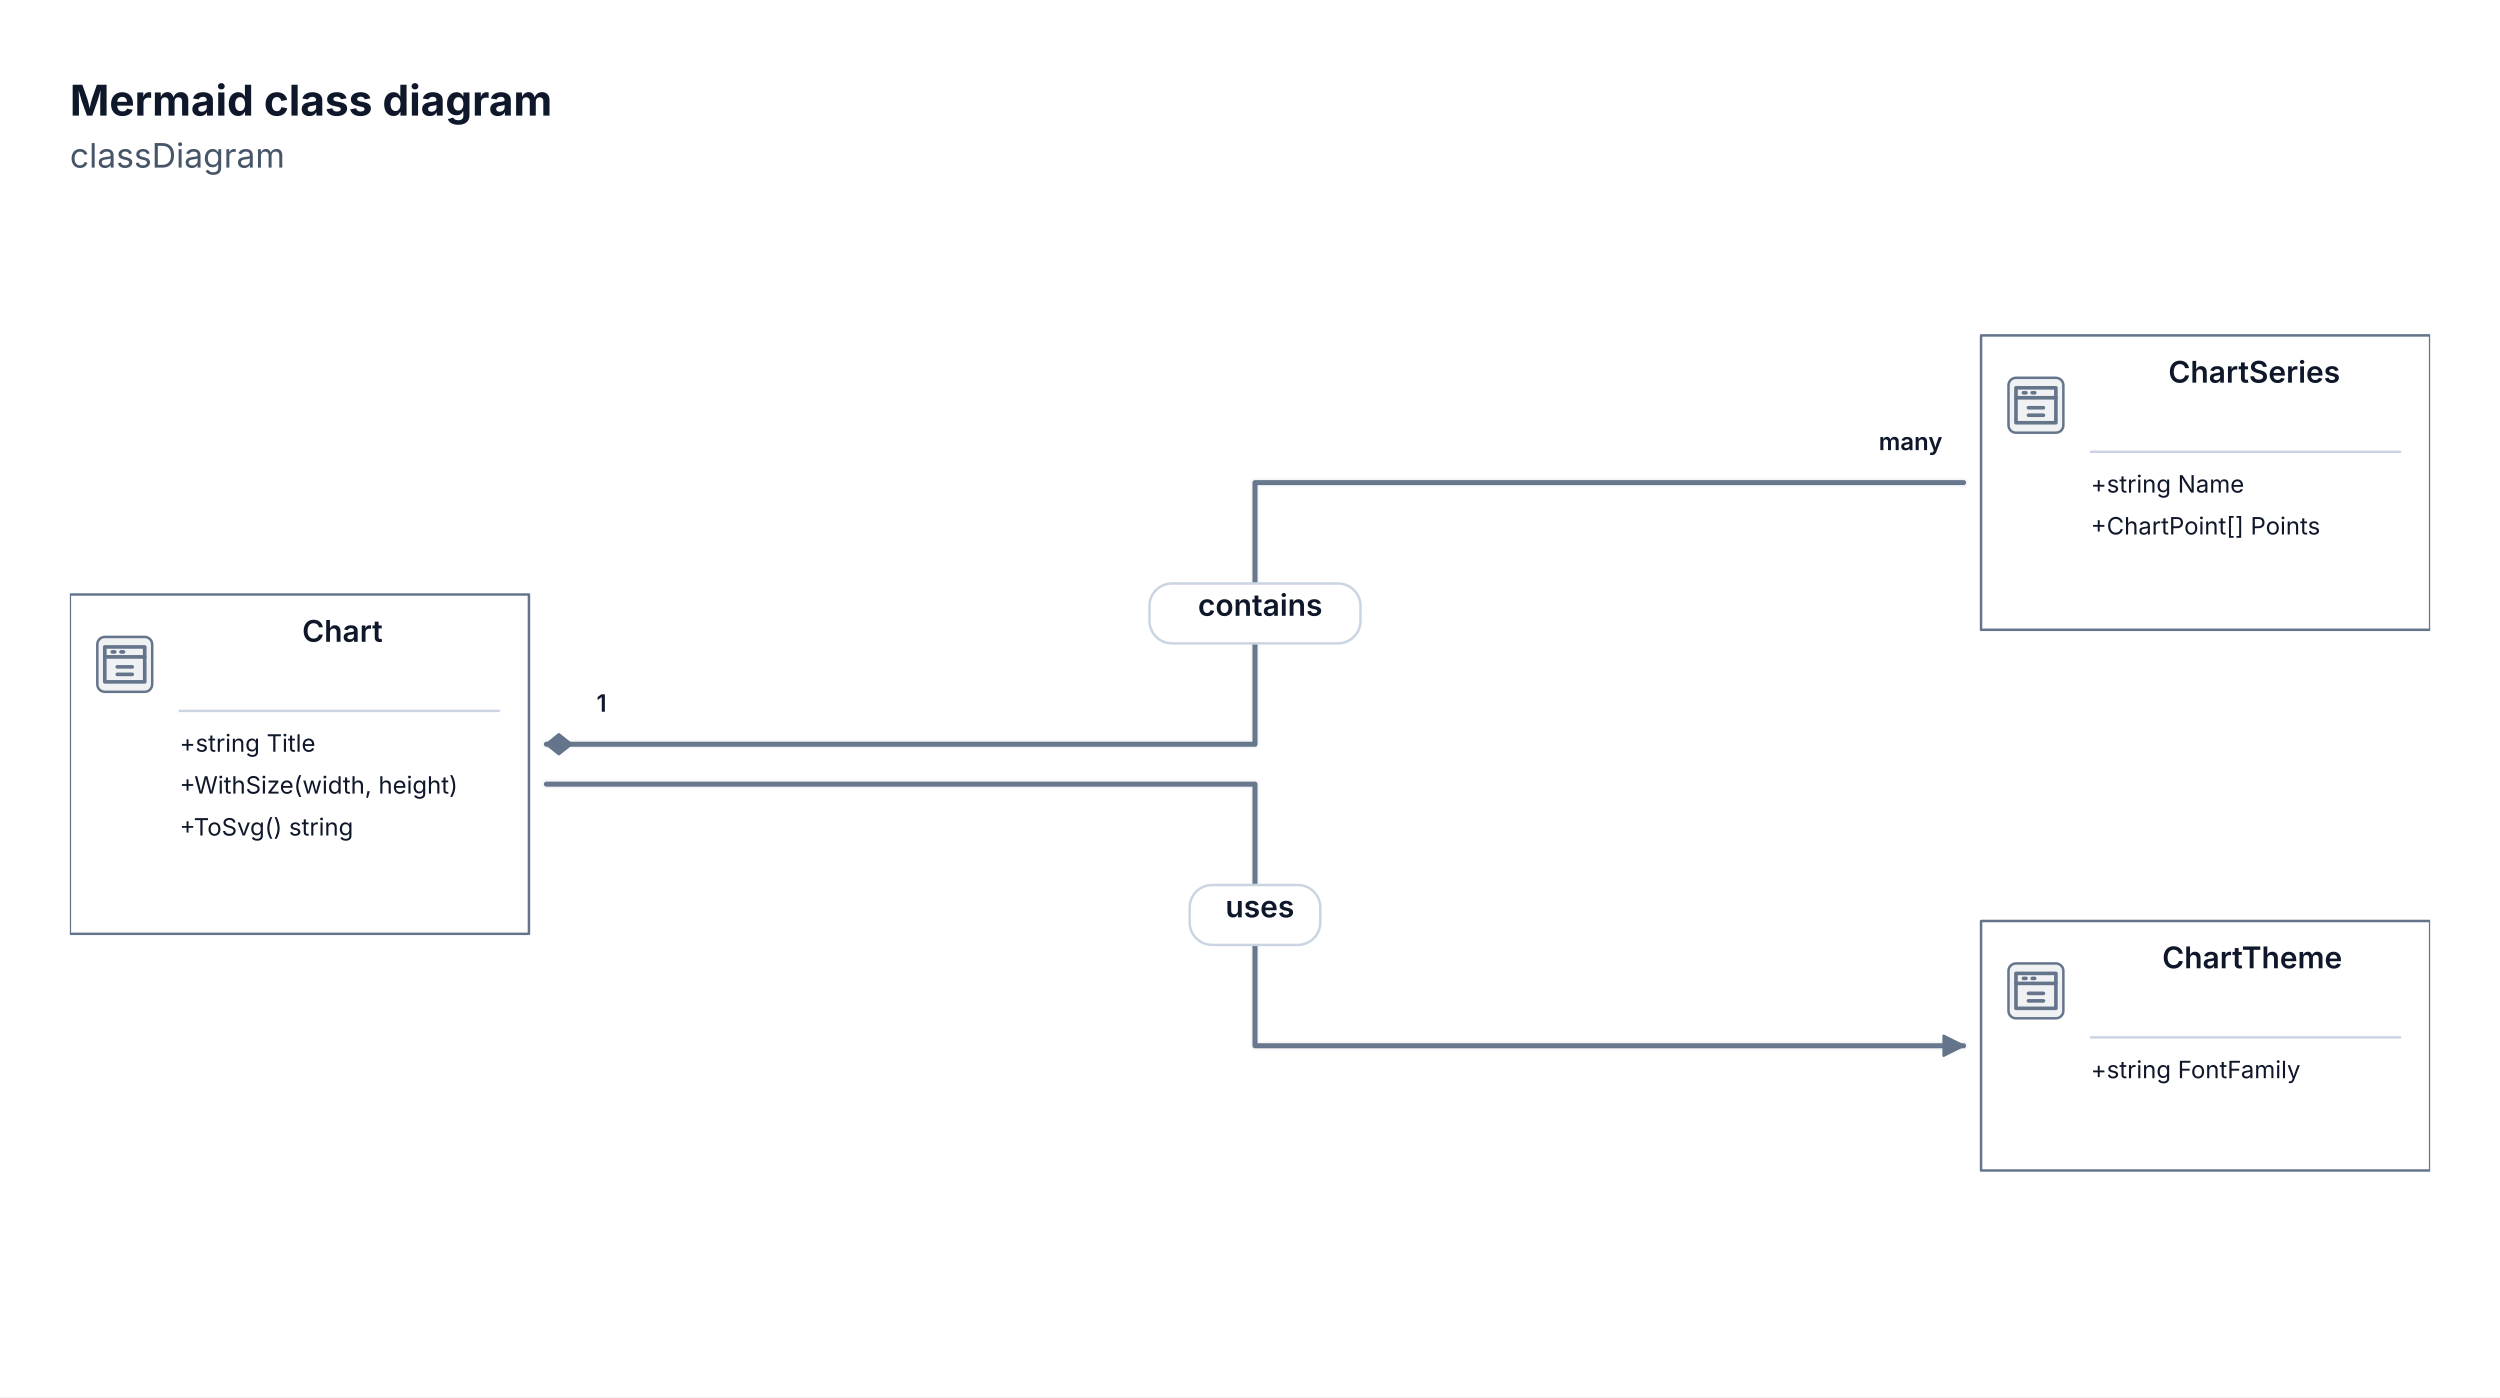
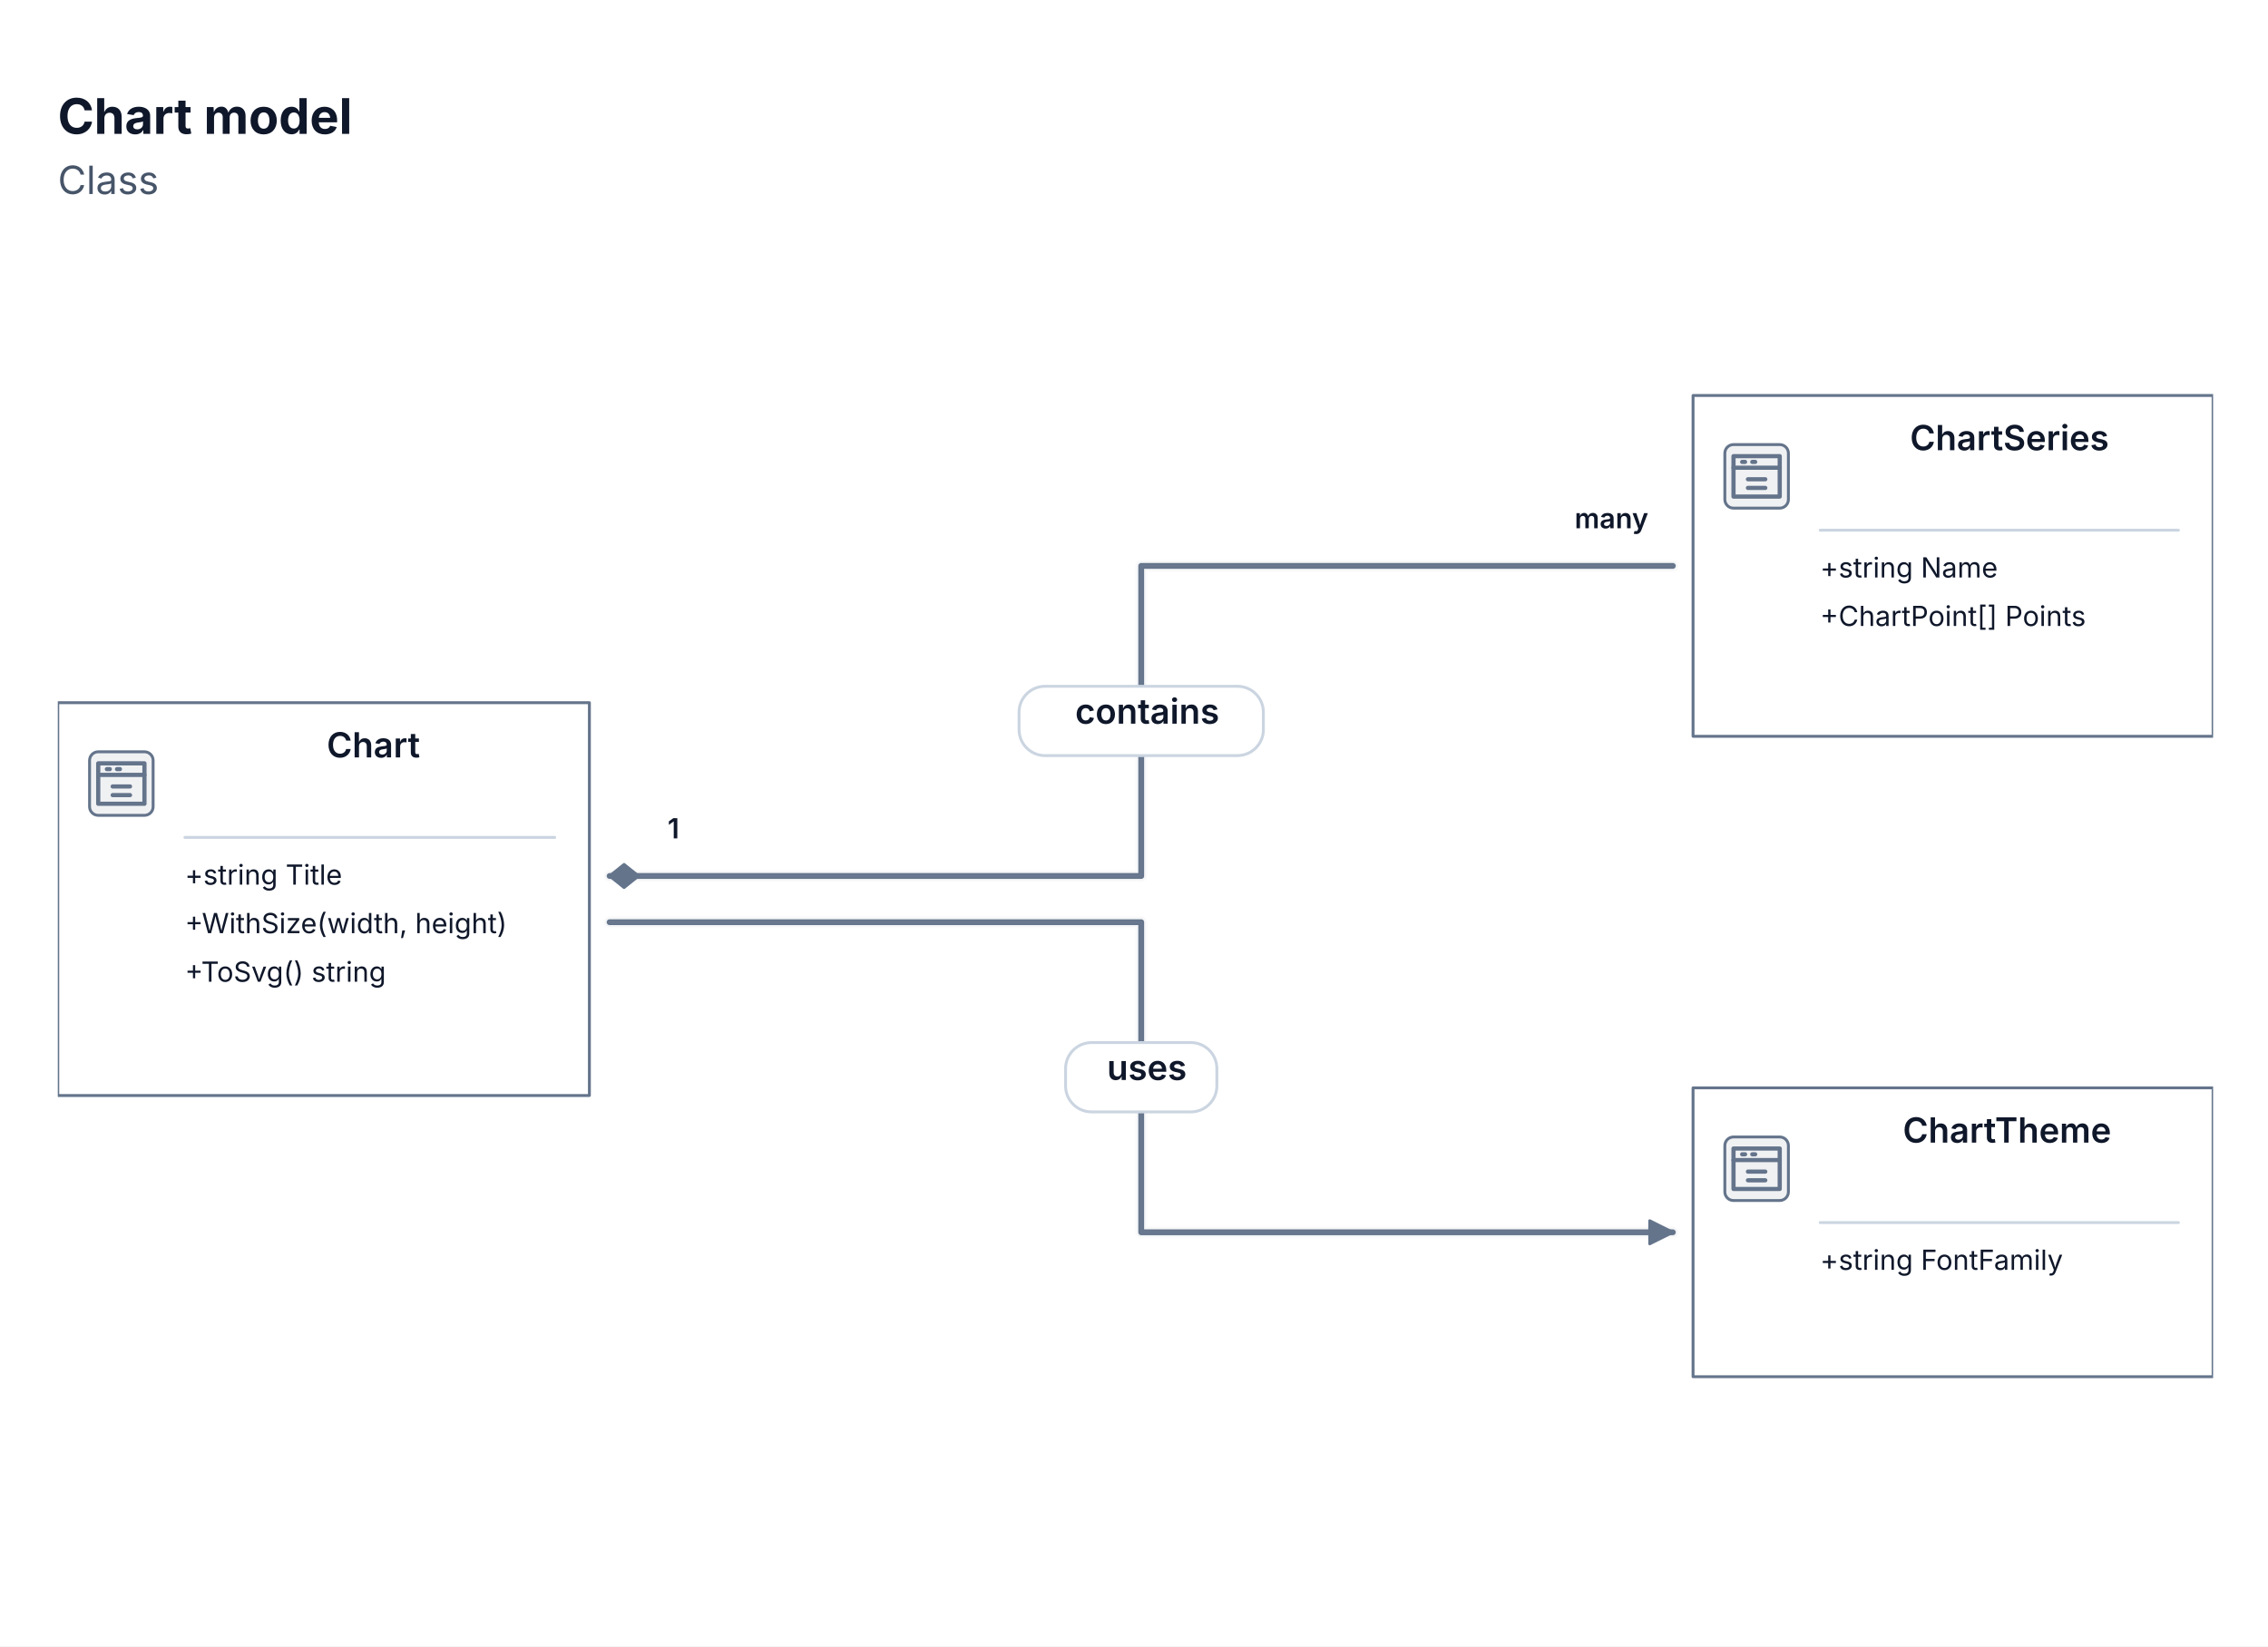
- <svg xmlns="http://www.w3.org/2000/svg" width="1002" height="560" viewBox="0 0 1002 560" stroke-linecap="round" stroke-linejoin="round" style="max-width:100%;height:auto;display:block" role="img" aria-label="Mermaid class diagram" aria-labelledby="cfx-mm-class-l-title" aria-describedby="cfx-mm-class-l-description">
+ <svg xmlns="http://www.w3.org/2000/svg" width="785" height="570" viewBox="8 0 785 570" stroke-linecap="round" stroke-linejoin="round" style="max-width:100%;height:auto;display:block" role="img" aria-label="Chart model" aria-labelledby="cfx-mm-class-l-title" aria-describedby="cfx-mm-class-l-description">
  <defs>
    <clipPath id="cfx-mm-class-l-clip-1" clipPathUnits="userSpaceOnUse">
-       <rect x="28" y="28" width="946" height="504" />
+       <rect x="28" y="28" width="746" height="514" />
    </clipPath>
    <clipPath id="cfx-mm-class-l-clip-6" clipPathUnits="userSpaceOnUse">
-       <rect x="28" y="80.567" width="946" height="451.433" />
+       <rect x="28" y="80.567" width="746" height="461.433" />
    </clipPath>
  </defs>
-   <rect x="0" y="0" width="1002" height="560" rx="0" data-cfx-role="background" fill="#FFFFFF" stroke="none" stroke-width="1" />
+   <rect x="0" y="0" width="802" height="570" rx="0" data-cfx-role="background" fill="#FFFFFF" stroke="none" stroke-width="1" />
  <g clip-path="url(#cfx-mm-class-l-clip-1)">
    <g data-cfx-role="frame-heading">
-       <text x="28" y="46.345" font-family="Inter, Segoe UI, system-ui, sans-serif" font-size="17" font-weight="700" font-style="normal" fill="#0F172A" xml:space="preserve" style="white-space:pre;font-language-override:normal;font-palette:normal">Mermaid class diagram</text>
+       <text x="28" y="46.345" font-family="Inter, Segoe UI, system-ui, sans-serif" font-size="17" font-weight="700" font-style="normal" fill="#0F172A" xml:space="preserve" style="white-space:pre;font-language-override:normal;font-palette:normal">Chart model</text>
    </g>
    <g data-cfx-role="frame-heading">
-       <text x="28" y="67.179" font-family="Inter, Segoe UI, system-ui, sans-serif" font-size="13.5" font-weight="400" font-style="normal" fill="#475569" xml:space="preserve" style="white-space:pre;font-language-override:normal;font-palette:normal">classDiagram</text>
+       <text x="28" y="67.179" font-family="Inter, Segoe UI, system-ui, sans-serif" font-size="13.5" font-weight="400" font-style="normal" fill="#475569" xml:space="preserve" style="white-space:pre;font-language-override:normal;font-palette:normal">Class</text>
    </g>
  </g>
  <g id="cfx-mm-class-l-node-5" data-cfx-source-id="mermaid-class" data-cfx-role="topology" class="cfx-topology" data-canvas-surface-style="Plain" data-cfx-active-scenario="" data-cfx-map-background-style="Dots" data-cfx-projection="" data-cfx-scenario-count="0" data-cfx-scenario-ids="" data-cfx-scenarios="[]" data-cfx-viewport="" data-chart-id="mermaid-class" data-fit-content-to-viewport="false" data-header-style="Standard" data-layout-direction="LeftToRight" data-layout-mode="Layered" data-node-surface-style="Card" data-visual-style="Default">
    <g clip-path="url(#cfx-mm-class-l-clip-6)">
-       <g id="cfx-mm-class-l-node-7" data-cfx-source-id="mermaid-edge-0" data-cfx-role="topology-edge" class="cfx-topology__edge" data-cfx-meta-mermaid-connector="*--" data-cfx-selected="false" data-cfx-status="Unknown" data-direction="Backward" data-edge-color="" data-edge-dash-pattern="" data-edge-emphasis="Normal" data-edge-id="mermaid-edge-0" data-edge-kind="Ownership" data-edge-label="contains" data-edge-layout-inference="none" data-edge-line-style="Solid" data-edge-minimum-rank-span="2" data-edge-muted="false" data-edge-render-order="0" data-edge-routing-priority="0" data-edge-secondary-label="" data-edge-tertiary-label="" data-label-offset-x="0" data-label-offset-y="0" data-route-candidate-count="1" data-route-corridor="default" data-route-curve="Orthogonal" data-route-end-x="787" data-route-end-y="193.425537109375" data-route-fallback-reason="not-obstacle-aware" data-route-label-obstacle-hits="0" data-route-lane="0" data-route-obstacle-count="2" data-route-obstacle-hits="0" data-route-offset="0" data-route-overlap-score="0" data-route-segment-count="3" data-route-start-x="219" data-route-start-y="298.28369140625" data-route-strategy="Orthogonal" data-scenario-ids="" data-scenario-step-indices="" data-source-group-id="" data-source-label="1" data-source-marker="Diamond" data-source-node-id="Chart" data-source-port="Auto" data-source-port-id="" data-target-group-id="" data-target-label="many" data-target-marker="None" data-target-node-id="ChartSeries" data-target-port="Auto" data-target-port-id="" data-waypoint-count="0">
-         <path d="M 219 298.284 L 503 298.284 L 503 193.426 L 787 193.426" data-cfx-role="topology-edge-line-ambient-halo" fill="none" stroke="rgba(100,116,139,0.016)" stroke-width="4.4" />
-         <path d="M 219 298.284 L 503 298.284 L 503 193.426 L 787 193.426" data-cfx-role="topology-edge-line-halo" fill="none" stroke="rgba(100,116,139,0.055)" stroke-width="3.2" />
-         <path d="M 219 298.284 L 503 298.284 L 503 193.426 L 787 193.426" data-cfx-role="topology-edge-line" fill="none" stroke="#64748B" stroke-width="2" />
-         <path d="M 219 298.284 L 503 298.284 L 503 193.426 L 787 193.426" data-cfx-role="topology-edge-line-highlight" fill="none" stroke="rgba(255,255,255,0.035)" stroke-width="1" />
-         <path d="M 219 298.284 L 224 302.284 L 229 298.284 L 224 294.284 Z" data-cfx-role="topology-marker" fill="#64748B" stroke="#64748B" stroke-width="1" fill-rule="evenodd" />
-         <g data-cfx-role="topology-edge-endpoint-label" data-edge-id="mermaid-edge-0" data-endpoint="source" data-label-x="241" data-label-y="284.28369140625">
-           <rect x="236.069" y="274.899" width="9.863" height="18.769" rx="0" data-cfx-role="topology-endpoint-label-surface" fill="#FFFFFF" stroke="none" stroke-width="1" />
+       <g id="cfx-mm-class-l-node-7" data-cfx-source-id="mermaid-edge-0" data-cfx-role="topology-edge" class="cfx-topology__edge" data-cfx-meta-mermaid-connector="*--" data-cfx-selected="false" data-cfx-status="Unknown" data-direction="Backward" data-edge-color="" data-edge-dash-pattern="" data-edge-emphasis="Normal" data-edge-id="mermaid-edge-0" data-edge-kind="Ownership" data-edge-label="contains" data-edge-layout-inference="none" data-edge-line-style="Solid" data-edge-minimum-rank-span="2" data-edge-muted="false" data-edge-render-order="0" data-edge-routing-priority="0" data-edge-secondary-label="" data-edge-tertiary-label="" data-label-offset-x="0" data-label-offset-y="0" data-route-candidate-count="1" data-route-corridor="default" data-route-curve="Orthogonal" data-route-end-x="587" data-route-end-y="195.925537109375" data-route-fallback-reason="not-obstacle-aware" data-route-label-obstacle-hits="0" data-route-lane="0" data-route-obstacle-count="2" data-route-obstacle-hits="0" data-route-offset="0" data-route-overlap-score="0" data-route-segment-count="3" data-route-start-x="219" data-route-start-y="303.28369140625" data-route-strategy="Orthogonal" data-scenario-ids="" data-scenario-step-indices="" data-source-group-id="" data-source-label="1" data-source-marker="Diamond" data-source-node-id="Chart" data-source-port="Auto" data-source-port-id="" data-target-group-id="" data-target-label="many" data-target-marker="None" data-target-node-id="ChartSeries" data-target-port="Auto" data-target-port-id="" data-waypoint-count="0">
+         <path d="M 219 303.284 L 403 303.284 L 403 195.926 L 587 195.926" data-cfx-role="topology-edge-line-ambient-halo" fill="none" stroke="rgba(100,116,139,0.016)" stroke-width="4.4" />
+         <path d="M 219 303.284 L 403 303.284 L 403 195.926 L 587 195.926" data-cfx-role="topology-edge-line-halo" fill="none" stroke="rgba(100,116,139,0.055)" stroke-width="3.2" />
+         <path d="M 219 303.284 L 403 303.284 L 403 195.926 L 587 195.926" data-cfx-role="topology-edge-line" fill="none" stroke="#64748B" stroke-width="2" />
+         <path d="M 219 303.284 L 403 303.284 L 403 195.926 L 587 195.926" data-cfx-role="topology-edge-line-highlight" fill="none" stroke="rgba(255,255,255,0.035)" stroke-width="1" />
+         <path d="M 219 303.284 L 224 307.284 L 229 303.284 L 224 299.284 Z" data-cfx-role="topology-marker" fill="#64748B" stroke="#64748B" stroke-width="1" fill-rule="evenodd" />
+         <g data-cfx-role="topology-edge-endpoint-label" data-edge-id="mermaid-edge-0" data-endpoint="source" data-label-x="241" data-label-y="289.28369140625">
+           <rect x="236.069" y="279.899" width="9.863" height="18.769" rx="0" data-cfx-role="topology-endpoint-label-surface" fill="#FFFFFF" stroke="none" stroke-width="1" />
          <g data-cfx-role="topology-endpoint-label">
-             <text x="239.069" y="285.259" font-family="Inter, Segoe UI, system-ui, sans-serif" font-size="9.6" font-weight="600" font-style="normal" fill="#0F172A" xml:space="preserve" stroke="#FFFFFF" stroke-width="3" stroke-linejoin="round" paint-order="stroke" style="white-space:pre;font-language-override:normal;font-palette:normal">1</text>
+             <text x="239.069" y="290.259" font-family="Inter, Segoe UI, system-ui, sans-serif" font-size="9.6" font-weight="600" font-style="normal" fill="#0F172A" xml:space="preserve" stroke="#FFFFFF" stroke-width="3" stroke-linejoin="round" paint-order="stroke" style="white-space:pre;font-language-override:normal;font-palette:normal">1</text>
          </g>
        </g>
-         <g data-cfx-role="topology-edge-endpoint-label" data-edge-id="mermaid-edge-0" data-endpoint="target" data-label-x="765" data-label-y="179.425537109375">
-           <rect x="750.002" y="170.041" width="29.995" height="18.769" rx="0" data-cfx-role="topology-endpoint-label-surface" fill="#FFFFFF" stroke="none" stroke-width="1" />
+         <g data-cfx-role="topology-edge-endpoint-label" data-edge-id="mermaid-edge-0" data-endpoint="target" data-label-x="565" data-label-y="181.925537109375">
+           <rect x="550.002" y="172.541" width="29.995" height="18.769" rx="0" data-cfx-role="topology-endpoint-label-surface" fill="#FFFFFF" stroke="none" stroke-width="1" />
          <g data-cfx-role="topology-endpoint-label">
-             <text x="753.002" y="180.401" font-family="Inter, Segoe UI, system-ui, sans-serif" font-size="9.6" font-weight="600" font-style="normal" fill="#0F172A" xml:space="preserve" stroke="#FFFFFF" stroke-width="3" stroke-linejoin="round" paint-order="stroke" style="white-space:pre;font-language-override:normal;font-palette:normal">many</text>
+             <text x="553.002" y="182.901" font-family="Inter, Segoe UI, system-ui, sans-serif" font-size="9.6" font-weight="600" font-style="normal" fill="#0F172A" xml:space="preserve" stroke="#FFFFFF" stroke-width="3" stroke-linejoin="round" paint-order="stroke" style="white-space:pre;font-language-override:normal;font-palette:normal">many</text>
          </g>
        </g>
      </g>
-       <g id="cfx-mm-class-l-node-22" data-cfx-source-id="mermaid-edge-1" data-cfx-role="topology-edge" class="cfx-topology__edge" data-cfx-meta-mermaid-connector="--&gt;" data-cfx-selected="false" data-cfx-status="Unknown" data-direction="Forward" data-edge-color="" data-edge-dash-pattern="" data-edge-emphasis="Normal" data-edge-id="mermaid-edge-1" data-edge-kind="Link" data-edge-label="uses" data-edge-layout-inference="none" data-edge-line-style="Solid" data-edge-minimum-rank-span="2" data-edge-muted="false" data-edge-render-order="1" data-edge-routing-priority="0" data-edge-secondary-label="" data-edge-tertiary-label="" data-label-offset-x="0" data-label-offset-y="0" data-route-candidate-count="1" data-route-corridor="default" data-route-curve="Orthogonal" data-route-end-x="787" data-route-end-y="419.141845703125" data-route-fallback-reason="not-obstacle-aware" data-route-label-obstacle-hits="0" data-route-lane="0" data-route-obstacle-count="2" data-route-obstacle-hits="0" data-route-offset="0" data-route-overlap-score="0" data-route-segment-count="3" data-route-start-x="219" data-route-start-y="314.28369140625" data-route-strategy="Orthogonal" data-scenario-ids="" data-scenario-step-indices="" data-source-group-id="" data-source-label="" data-source-marker="None" data-source-node-id="Chart" data-source-port="Auto" data-source-port-id="" data-target-group-id="" data-target-label="" data-target-marker="Arrow" data-target-node-id="ChartTheme" data-target-port="Auto" data-target-port-id="" data-waypoint-count="0">
-         <path d="M 219 314.284 L 503 314.284 L 503 419.142 L 787 419.142" data-cfx-role="topology-edge-line-ambient-halo" fill="none" stroke="rgba(100,116,139,0.016)" stroke-width="4.4" />
-         <path d="M 219 314.284 L 503 314.284 L 503 419.142 L 787 419.142" data-cfx-role="topology-edge-line-halo" fill="none" stroke="rgba(100,116,139,0.055)" stroke-width="3.2" />
-         <path d="M 219 314.284 L 503 314.284 L 503 419.142 L 787 419.142" data-cfx-role="topology-edge-line" fill="none" stroke="#64748B" stroke-width="2" />
-         <path d="M 219 314.284 L 503 314.284 L 503 419.142 L 787 419.142" data-cfx-role="topology-edge-line-highlight" fill="none" stroke="rgba(255,255,255,0.035)" stroke-width="1" />
-         <path d="M 787 419.142 L 779 415.142 L 779 423.142 Z" data-cfx-role="topology-marker" fill="#64748B" stroke="#64748B" stroke-width="1" fill-rule="evenodd" />
+       <g id="cfx-mm-class-l-node-22" data-cfx-source-id="mermaid-edge-1" data-cfx-role="topology-edge" class="cfx-topology__edge" data-cfx-meta-mermaid-connector="--&gt;" data-cfx-selected="false" data-cfx-status="Unknown" data-direction="Forward" data-edge-color="" data-edge-dash-pattern="" data-edge-emphasis="Normal" data-edge-id="mermaid-edge-1" data-edge-kind="Link" data-edge-label="uses" data-edge-layout-inference="none" data-edge-line-style="Solid" data-edge-minimum-rank-span="2" data-edge-muted="false" data-edge-render-order="1" data-edge-routing-priority="0" data-edge-secondary-label="" data-edge-tertiary-label="" data-label-offset-x="0" data-label-offset-y="0" data-route-candidate-count="1" data-route-corridor="default" data-route-curve="Orthogonal" data-route-end-x="587" data-route-end-y="426.641845703125" data-route-fallback-reason="not-obstacle-aware" data-route-label-obstacle-hits="0" data-route-lane="0" data-route-obstacle-count="2" data-route-obstacle-hits="0" data-route-offset="0" data-route-overlap-score="0" data-route-segment-count="3" data-route-start-x="219" data-route-start-y="319.28369140625" data-route-strategy="Orthogonal" data-scenario-ids="" data-scenario-step-indices="" data-source-group-id="" data-source-label="" data-source-marker="None" data-source-node-id="Chart" data-source-port="Auto" data-source-port-id="" data-target-group-id="" data-target-label="" data-target-marker="Arrow" data-target-node-id="ChartTheme" data-target-port="Auto" data-target-port-id="" data-waypoint-count="0">
+         <path d="M 219 319.284 L 403 319.284 L 403 426.642 L 587 426.642" data-cfx-role="topology-edge-line-ambient-halo" fill="none" stroke="rgba(100,116,139,0.016)" stroke-width="4.4" />
+         <path d="M 219 319.284 L 403 319.284 L 403 426.642 L 587 426.642" data-cfx-role="topology-edge-line-halo" fill="none" stroke="rgba(100,116,139,0.055)" stroke-width="3.2" />
+         <path d="M 219 319.284 L 403 319.284 L 403 426.642 L 587 426.642" data-cfx-role="topology-edge-line" fill="none" stroke="#64748B" stroke-width="2" />
+         <path d="M 219 319.284 L 403 319.284 L 403 426.642 L 587 426.642" data-cfx-role="topology-edge-line-highlight" fill="none" stroke="rgba(255,255,255,0.035)" stroke-width="1" />
+         <path d="M 587 426.642 L 579 422.642 L 579 430.642 Z" data-cfx-role="topology-marker" fill="#64748B" stroke="#64748B" stroke-width="1" fill-rule="evenodd" />
      </g>
-       <g id="cfx-mm-class-l-node-29" data-cfx-source-id="mermaid-edge-0-label" data-cfx-role="topology-edge-label" class="cfx-topology__edge-label" data-cfx-status="Unknown" data-edge-id="mermaid-edge-0" data-edge-label-render-order="0" data-edge-render-order="0" data-label-anchor-node-id="" data-label-anchor-override="false" data-label-anchor-x="503" data-label-anchor-y="245.8546142578125" data-label-clearance="false" data-label-height="24" data-label-leader="false" data-label-line-count="1" data-label-width="84.56727272727272" data-label-x="503" data-label-y="245.8546142578125">
-         <rect x="460.716" y="233.855" width="84.567" height="24" rx="9" data-cfx-role="topology-edge-label-surface" fill="#FFFFFF" stroke="#CBD5E1" stroke-width="1" />
+       <g id="cfx-mm-class-l-node-29" data-cfx-source-id="mermaid-edge-0-label" data-cfx-role="topology-edge-label" class="cfx-topology__edge-label" data-cfx-status="Unknown" data-edge-id="mermaid-edge-0" data-edge-label-render-order="0" data-edge-render-order="0" data-label-anchor-node-id="" data-label-anchor-override="false" data-label-anchor-x="403" data-label-anchor-y="249.6046142578125" data-label-clearance="false" data-label-height="24" data-label-leader="false" data-label-line-count="1" data-label-width="84.56727272727272" data-label-x="403" data-label-y="249.6046142578125">
+         <rect x="360.716" y="237.605" width="84.567" height="24" rx="9" data-cfx-role="topology-edge-label-surface" fill="#FFFFFF" stroke="#CBD5E1" stroke-width="1" />
        <g data-cfx-role="topology-edge-label-text">
-           <text x="480.14" y="246.804" font-family="Inter, Segoe UI, system-ui, sans-serif" font-size="12" font-weight="600" font-style="normal" fill="#0F172A" xml:space="preserve" style="white-space:pre;font-language-override:normal;font-palette:normal">contains</text>
+           <text x="380.14" y="250.554" font-family="Inter, Segoe UI, system-ui, sans-serif" font-size="12" font-weight="600" font-style="normal" fill="#0F172A" xml:space="preserve" style="white-space:pre;font-language-override:normal;font-palette:normal">contains</text>
        </g>
      </g>
-       <g id="cfx-mm-class-l-node-33" data-cfx-source-id="mermaid-edge-1-label" data-cfx-role="topology-edge-label" class="cfx-topology__edge-label" data-cfx-status="Unknown" data-edge-id="mermaid-edge-1" data-edge-label-render-order="1" data-edge-render-order="1" data-label-anchor-node-id="" data-label-anchor-override="false" data-label-anchor-x="503" data-label-anchor-y="366.7127685546875" data-label-clearance="false" data-label-height="24" data-label-leader="false" data-label-line-count="1" data-label-width="52.36363636363636" data-label-x="503" data-label-y="366.7127685546875">
-         <rect x="476.818" y="354.713" width="52.364" height="24" rx="9" data-cfx-role="topology-edge-label-surface" fill="#FFFFFF" stroke="#CBD5E1" stroke-width="1" />
+       <g id="cfx-mm-class-l-node-33" data-cfx-source-id="mermaid-edge-1-label" data-cfx-role="topology-edge-label" class="cfx-topology__edge-label" data-cfx-status="Unknown" data-edge-id="mermaid-edge-1" data-edge-label-render-order="1" data-edge-render-order="1" data-label-anchor-node-id="" data-label-anchor-override="false" data-label-anchor-x="403" data-label-anchor-y="372.9627685546875" data-label-clearance="false" data-label-height="24" data-label-leader="false" data-label-line-count="1" data-label-width="52.36363636363636" data-label-x="403" data-label-y="372.9627685546875">
+         <rect x="376.818" y="360.963" width="52.364" height="24" rx="9" data-cfx-role="topology-edge-label-surface" fill="#FFFFFF" stroke="#CBD5E1" stroke-width="1" />
        <g data-cfx-role="topology-edge-label-text">
-           <text x="491.138" y="367.662" font-family="Inter, Segoe UI, system-ui, sans-serif" font-size="12" font-weight="600" font-style="normal" fill="#0F172A" xml:space="preserve" style="white-space:pre;font-language-override:normal;font-palette:normal">uses</text>
+           <text x="391.138" y="373.912" font-family="Inter, Segoe UI, system-ui, sans-serif" font-size="12" font-weight="600" font-style="normal" fill="#0F172A" xml:space="preserve" style="white-space:pre;font-language-override:normal;font-palette:normal">uses</text>
        </g>
      </g>
      <g id="cfx-mm-class-l-node-37" data-cfx-source-id="Chart" data-cfx-role="topology-node" class="cfx-topology__node cfx-mermaid-class" data-cfx-meta-layer="0" data-cfx-meta-layout-column="0" data-cfx-meta-layout-layer="0" data-cfx-meta-layout-layerindex="0" data-cfx-meta-layout-rankhintsapplied="true" data-cfx-meta-layout-row="0" data-cfx-meta-mermaid-attributes="1" data-cfx-meta-mermaid-id="Chart" data-cfx-meta-mermaid-kind="class" data-cfx-meta-mermaid-methods="2" data-cfx-selected="false" data-cfx-status="Unknown" data-group-id="" data-group-label="" data-node-badge="" data-node-detail-count="3" data-node-display-mode="Card" data-node-id="Chart" data-node-kind="Application" data-node-label="Chart" data-node-shape="Rectangle" data-scenario-ids="" data-scenario-step-indices="">
-         <path d="M 28 238.284 L 212 238.284 L 212 374.284 L 28 374.284 Z" data-cfx-role="topology-node-surface" fill="#FFFFFF" stroke="#64748B" stroke-width="1" fill-rule="evenodd" />
-         <rect x="39" y="255.284" width="22" height="22" rx="3" data-cfx-role="topology-icon-surface" fill="#F0F1F3" stroke="#64748B" stroke-width="1" />
-         <path d="M 42 259.283 L 58 259.283 L 58 273.283 L 42 273.283 Z" data-cfx-role="topology-node-icon" fill="none" stroke="#64748B" stroke-width="1.45" />
-         <path d="M 42 263.283 L 58 263.283 M 45 261.283 L 46 261.283 M 48.5 261.283 L 49.5 261.283 M 47 267.283 L 53 267.283 M 47 270.283 L 53 270.283" data-cfx-role="topology-node-icon" fill="none" stroke="#64748B" stroke-width="1.45" />
+         <path d="M 28 243.284 L 212 243.284 L 212 379.284 L 28 379.284 Z" data-cfx-role="topology-node-surface" fill="#FFFFFF" stroke="#64748B" stroke-width="1" fill-rule="evenodd" />
+         <rect x="39" y="260.284" width="22" height="22" rx="3" data-cfx-role="topology-icon-surface" fill="#F0F1F3" stroke="#64748B" stroke-width="1" />
+         <path d="M 42 264.283 L 58 264.283 L 58 278.283 L 42 278.283 Z" data-cfx-role="topology-node-icon" fill="none" stroke="#64748B" stroke-width="1.45" />
+         <path d="M 42 268.283 L 58 268.283 M 45 266.283 L 46 266.283 M 48.5 266.283 L 49.5 266.283 M 47 272.283 L 53 272.283 M 47 275.283 L 53 275.283" data-cfx-role="topology-node-icon" fill="none" stroke="#64748B" stroke-width="1.45" />
        <g id="cfx-mm-class-l-node-42" data-cfx-source-id="Chart-label" data-cfx-role="topology-node-label">
-           <text x="121.088" y="257.233" font-family="Inter, Segoe UI, system-ui, sans-serif" font-size="12" font-weight="600" font-style="normal" fill="#0F172A" xml:space="preserve" style="white-space:pre;font-language-override:normal;font-palette:normal">Chart</text>
+           <text x="121.088" y="262.233" font-family="Inter, Segoe UI, system-ui, sans-serif" font-size="12" font-weight="600" font-style="normal" fill="#0F172A" xml:space="preserve" style="white-space:pre;font-language-override:normal;font-palette:normal">Chart</text>
        </g>
-         <line x1="72" y1="284.924" x2="200" y2="284.924" data-cfx-role="topology-node-detail-separator" fill="none" stroke="#CBD5E1" stroke-width="1" />
+         <line x1="72" y1="289.924" x2="200" y2="289.924" data-cfx-role="topology-node-detail-separator" fill="none" stroke="#CBD5E1" stroke-width="1" />
        <g data-cfx-role="topology-node-detail">
-           <text x="72" y="301.284" font-family="Inter, Segoe UI, system-ui, sans-serif" font-size="9.6" font-weight="400" font-style="normal" fill="#0F172A" xml:space="preserve" style="white-space:pre;font-language-override:normal;font-palette:normal">+string Title</text>
+           <text x="72" y="306.284" font-family="Inter, Segoe UI, system-ui, sans-serif" font-size="9.6" font-weight="400" font-style="normal" fill="#0F172A" xml:space="preserve" style="white-space:pre;font-language-override:normal;font-palette:normal">+string Title</text>
        </g>
        <g data-cfx-role="topology-node-detail">
-           <text x="72" y="318.084" font-family="Inter, Segoe UI, system-ui, sans-serif" font-size="9.6" font-weight="400" font-style="normal" fill="#0F172A" xml:space="preserve" style="white-space:pre;font-language-override:normal;font-palette:normal">+WithSize(width, height)</text>
+           <text x="72" y="323.084" font-family="Inter, Segoe UI, system-ui, sans-serif" font-size="9.6" font-weight="400" font-style="normal" fill="#0F172A" xml:space="preserve" style="white-space:pre;font-language-override:normal;font-palette:normal">+WithSize(width, height)</text>
        </g>
        <g data-cfx-role="topology-node-detail">
-           <text x="72" y="334.884" font-family="Inter, Segoe UI, system-ui, sans-serif" font-size="9.6" font-weight="400" font-style="normal" fill="#0F172A" xml:space="preserve" style="white-space:pre;font-language-override:normal;font-palette:normal">+ToSvg() string</text>
+           <text x="72" y="339.884" font-family="Inter, Segoe UI, system-ui, sans-serif" font-size="9.6" font-weight="400" font-style="normal" fill="#0F172A" xml:space="preserve" style="white-space:pre;font-language-override:normal;font-palette:normal">+ToSvg() string</text>
        </g>
      </g>
      <g id="cfx-mm-class-l-node-48" data-cfx-source-id="ChartSeries" data-cfx-role="topology-node" class="cfx-topology__node cfx-mermaid-class" data-cfx-meta-layer="2" data-cfx-meta-layout-column="0" data-cfx-meta-layout-layer="2" data-cfx-meta-layout-layerindex="1" data-cfx-meta-layout-rankhintsapplied="true" data-cfx-meta-layout-row="0" data-cfx-meta-mermaid-attributes="2" data-cfx-meta-mermaid-id="ChartSeries" data-cfx-meta-mermaid-kind="class" data-cfx-meta-mermaid-methods="0" data-cfx-selected="false" data-cfx-status="Unknown" data-group-id="" data-group-label="" data-node-badge="" data-node-detail-count="2" data-node-display-mode="Card" data-node-id="ChartSeries" data-node-kind="Application" data-node-label="ChartSeries" data-node-shape="Rectangle" data-scenario-ids="" data-scenario-step-indices="">
-         <path d="M 794 134.426 L 974 134.426 L 974 252.426 L 794 252.426 Z" data-cfx-role="topology-node-surface" fill="#FFFFFF" stroke="#64748B" stroke-width="1" fill-rule="evenodd" />
-         <rect x="805" y="151.426" width="22" height="22" rx="3" data-cfx-role="topology-icon-surface" fill="#F0F1F3" stroke="#64748B" stroke-width="1" />
-         <path d="M 808 155.425 L 824 155.425 L 824 169.425 L 808 169.425 Z" data-cfx-role="topology-node-icon" fill="none" stroke="#64748B" stroke-width="1.45" />
-         <path d="M 808 159.425 L 824 159.425 M 811 157.425 L 812 157.425 M 814.5 157.425 L 815.5 157.425 M 813 163.425 L 819 163.425 M 813 166.425 L 819 166.425" data-cfx-role="topology-node-icon" fill="none" stroke="#64748B" stroke-width="1.45" />
+         <path d="M 594 136.926 L 774 136.926 L 774 254.926 L 594 254.926 Z" data-cfx-role="topology-node-surface" fill="#FFFFFF" stroke="#64748B" stroke-width="1" fill-rule="evenodd" />
+         <rect x="605" y="153.926" width="22" height="22" rx="3" data-cfx-role="topology-icon-surface" fill="#F0F1F3" stroke="#64748B" stroke-width="1" />
+         <path d="M 608 157.925 L 624 157.925 L 624 171.925 L 608 171.925 Z" data-cfx-role="topology-node-icon" fill="none" stroke="#64748B" stroke-width="1.45" />
+         <path d="M 608 161.925 L 624 161.925 M 611 159.925 L 612 159.925 M 614.5 159.925 L 615.5 159.925 M 613 165.925 L 619 165.925 M 613 168.925 L 619 168.925" data-cfx-role="topology-node-icon" fill="none" stroke="#64748B" stroke-width="1.45" />
        <g id="cfx-mm-class-l-node-53" data-cfx-source-id="ChartSeries-label" data-cfx-role="topology-node-label">
-           <text x="869.071" y="153.375" font-family="Inter, Segoe UI, system-ui, sans-serif" font-size="12" font-weight="600" font-style="normal" fill="#0F172A" xml:space="preserve" style="white-space:pre;font-language-override:normal;font-palette:normal">ChartSeries</text>
+           <text x="669.071" y="155.875" font-family="Inter, Segoe UI, system-ui, sans-serif" font-size="12" font-weight="600" font-style="normal" fill="#0F172A" xml:space="preserve" style="white-space:pre;font-language-override:normal;font-palette:normal">ChartSeries</text>
        </g>
-         <line x1="838" y1="181.066" x2="962" y2="181.066" data-cfx-role="topology-node-detail-separator" fill="none" stroke="#CBD5E1" stroke-width="1" />
+         <line x1="638" y1="183.566" x2="762" y2="183.566" data-cfx-role="topology-node-detail-separator" fill="none" stroke="#CBD5E1" stroke-width="1" />
        <g data-cfx-role="topology-node-detail">
-           <text x="838" y="197.426" font-family="Inter, Segoe UI, system-ui, sans-serif" font-size="9.6" font-weight="400" font-style="normal" fill="#0F172A" xml:space="preserve" style="white-space:pre;font-language-override:normal;font-palette:normal">+string Name</text>
+           <text x="638" y="199.926" font-family="Inter, Segoe UI, system-ui, sans-serif" font-size="9.6" font-weight="400" font-style="normal" fill="#0F172A" xml:space="preserve" style="white-space:pre;font-language-override:normal;font-palette:normal">+string Name</text>
        </g>
        <g data-cfx-role="topology-node-detail">
-           <text x="838" y="214.226" font-family="Inter, Segoe UI, system-ui, sans-serif" font-size="9.6" font-weight="400" font-style="normal" fill="#0F172A" xml:space="preserve" style="white-space:pre;font-language-override:normal;font-palette:normal">+ChartPoint[] Points</text>
+           <text x="638" y="216.726" font-family="Inter, Segoe UI, system-ui, sans-serif" font-size="9.6" font-weight="400" font-style="normal" fill="#0F172A" xml:space="preserve" style="white-space:pre;font-language-override:normal;font-palette:normal">+ChartPoint[] Points</text>
        </g>
      </g>
      <g id="cfx-mm-class-l-node-58" data-cfx-source-id="ChartTheme" data-cfx-role="topology-node" class="cfx-topology__node cfx-mermaid-class" data-cfx-meta-layer="2" data-cfx-meta-layout-column="0" data-cfx-meta-layout-layer="2" data-cfx-meta-layout-layerindex="1" data-cfx-meta-layout-rankhintsapplied="true" data-cfx-meta-layout-row="1" data-cfx-meta-mermaid-attributes="1" data-cfx-meta-mermaid-id="ChartTheme" data-cfx-meta-mermaid-kind="class" data-cfx-meta-mermaid-methods="0" data-cfx-selected="false" data-cfx-status="Unknown" data-group-id="" data-group-label="" data-node-badge="" data-node-detail-count="1" data-node-display-mode="Card" data-node-id="ChartTheme" data-node-kind="Application" data-node-label="ChartTheme" data-node-shape="Rectangle" data-scenario-ids="" data-scenario-step-indices="">
-         <path d="M 794 369.142 L 974 369.142 L 974 469.142 L 794 469.142 Z" data-cfx-role="topology-node-surface" fill="#FFFFFF" stroke="#64748B" stroke-width="1" fill-rule="evenodd" />
-         <rect x="805" y="386.142" width="22" height="22" rx="3" data-cfx-role="topology-icon-surface" fill="#F0F1F3" stroke="#64748B" stroke-width="1" />
-         <path d="M 808 390.141 L 824 390.141 L 824 404.141 L 808 404.141 Z" data-cfx-role="topology-node-icon" fill="none" stroke="#64748B" stroke-width="1.45" />
-         <path d="M 808 394.141 L 824 394.141 M 811 392.141 L 812 392.141 M 814.5 392.141 L 815.5 392.141 M 813 398.141 L 819 398.141 M 813 401.141 L 819 401.141" data-cfx-role="topology-node-icon" fill="none" stroke="#64748B" stroke-width="1.45" />
+         <path d="M 594 376.642 L 774 376.642 L 774 476.642 L 594 476.642 Z" data-cfx-role="topology-node-surface" fill="#FFFFFF" stroke="#64748B" stroke-width="1" fill-rule="evenodd" />
+         <rect x="605" y="393.642" width="22" height="22" rx="3" data-cfx-role="topology-icon-surface" fill="#F0F1F3" stroke="#64748B" stroke-width="1" />
+         <path d="M 608 397.641 L 624 397.641 L 624 411.641 L 608 411.641 Z" data-cfx-role="topology-node-icon" fill="none" stroke="#64748B" stroke-width="1.45" />
+         <path d="M 608 401.641 L 624 401.641 M 611 399.641 L 612 399.641 M 614.5 399.641 L 615.5 399.641 M 613 405.641 L 619 405.641 M 613 408.641 L 619 408.641" data-cfx-role="topology-node-icon" fill="none" stroke="#64748B" stroke-width="1.45" />
        <g id="cfx-mm-class-l-node-63" data-cfx-source-id="ChartTheme-label" data-cfx-role="topology-node-label">
-           <text x="866.596" y="388.091" font-family="Inter, Segoe UI, system-ui, sans-serif" font-size="12" font-weight="600" font-style="normal" fill="#0F172A" xml:space="preserve" style="white-space:pre;font-language-override:normal;font-palette:normal">ChartTheme</text>
+           <text x="666.596" y="395.591" font-family="Inter, Segoe UI, system-ui, sans-serif" font-size="12" font-weight="600" font-style="normal" fill="#0F172A" xml:space="preserve" style="white-space:pre;font-language-override:normal;font-palette:normal">ChartTheme</text>
        </g>
-         <line x1="838" y1="415.782" x2="962" y2="415.782" data-cfx-role="topology-node-detail-separator" fill="none" stroke="#CBD5E1" stroke-width="1" />
+         <line x1="638" y1="423.282" x2="762" y2="423.282" data-cfx-role="topology-node-detail-separator" fill="none" stroke="#CBD5E1" stroke-width="1" />
        <g data-cfx-role="topology-node-detail">
-           <text x="838" y="432.142" font-family="Inter, Segoe UI, system-ui, sans-serif" font-size="9.6" font-weight="400" font-style="normal" fill="#0F172A" xml:space="preserve" style="white-space:pre;font-language-override:normal;font-palette:normal">+string FontFamily</text>
+           <text x="638" y="439.642" font-family="Inter, Segoe UI, system-ui, sans-serif" font-size="9.6" font-weight="400" font-style="normal" fill="#0F172A" xml:space="preserve" style="white-space:pre;font-language-override:normal;font-palette:normal">+string FontFamily</text>
        </g>
      </g>
    </g>
  </g>
</svg>
